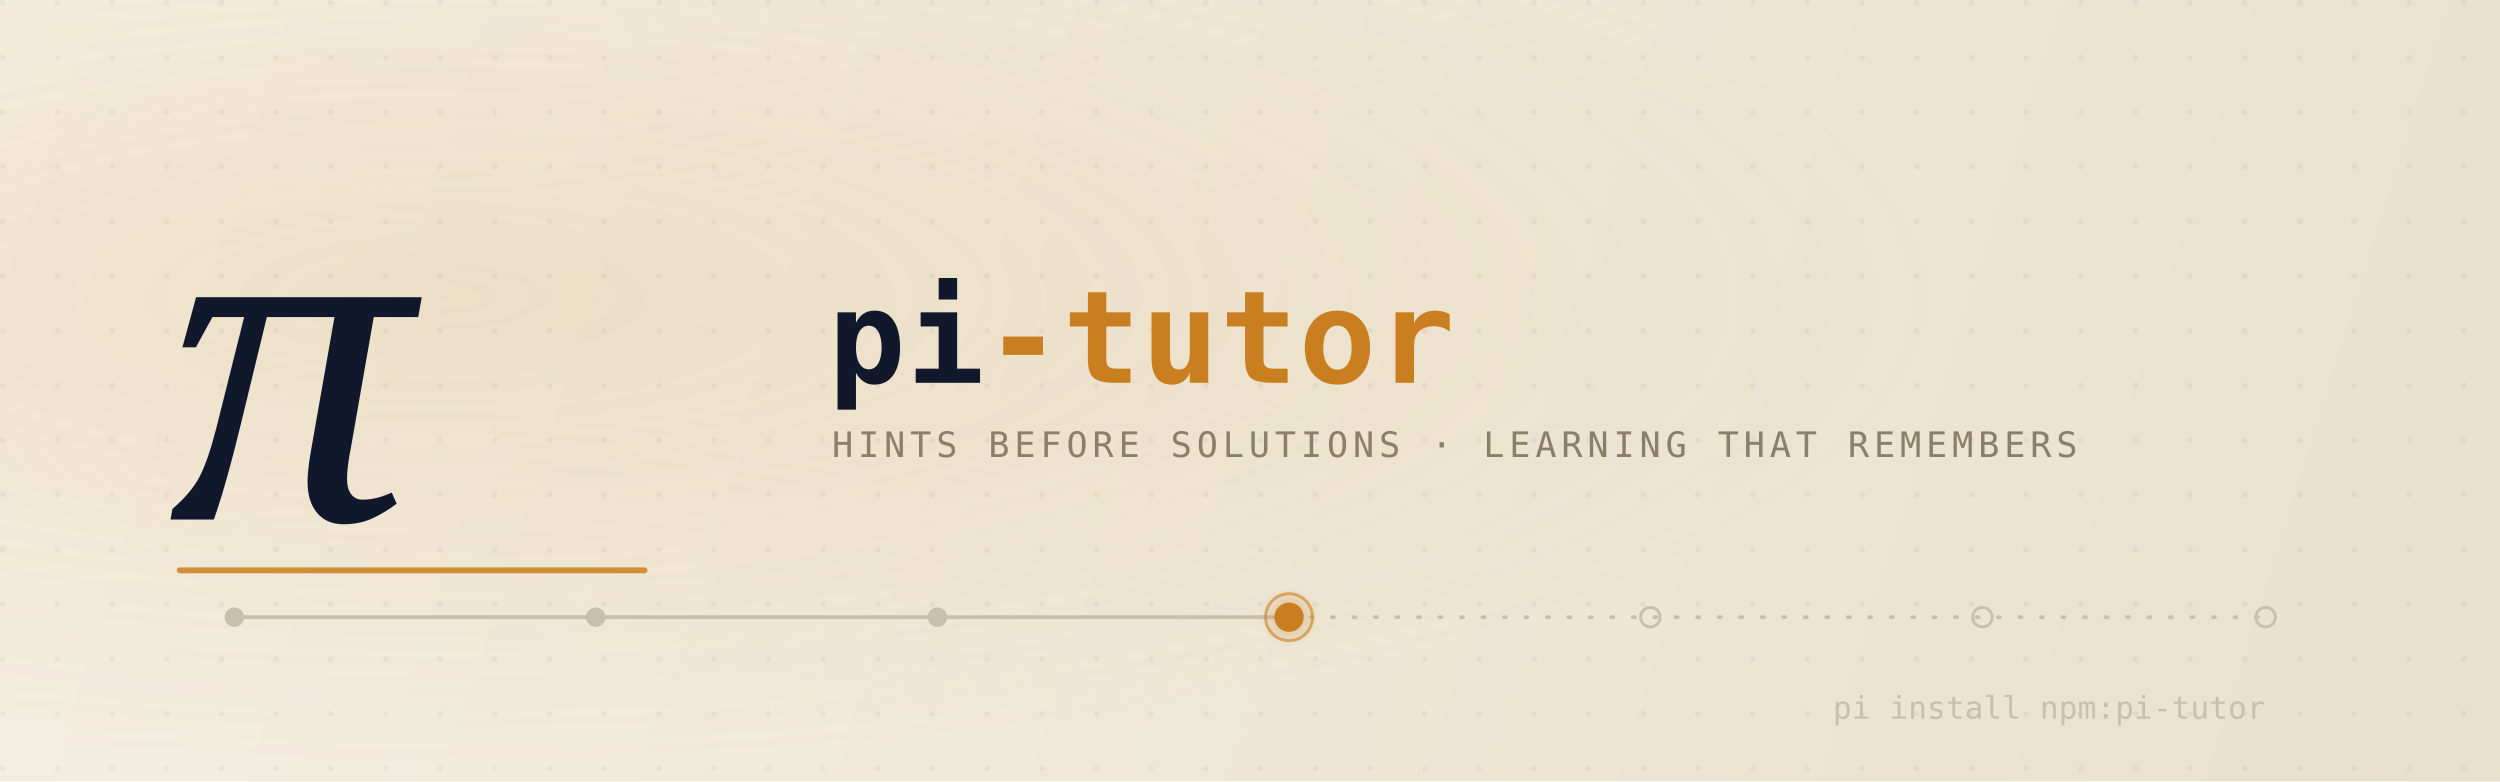
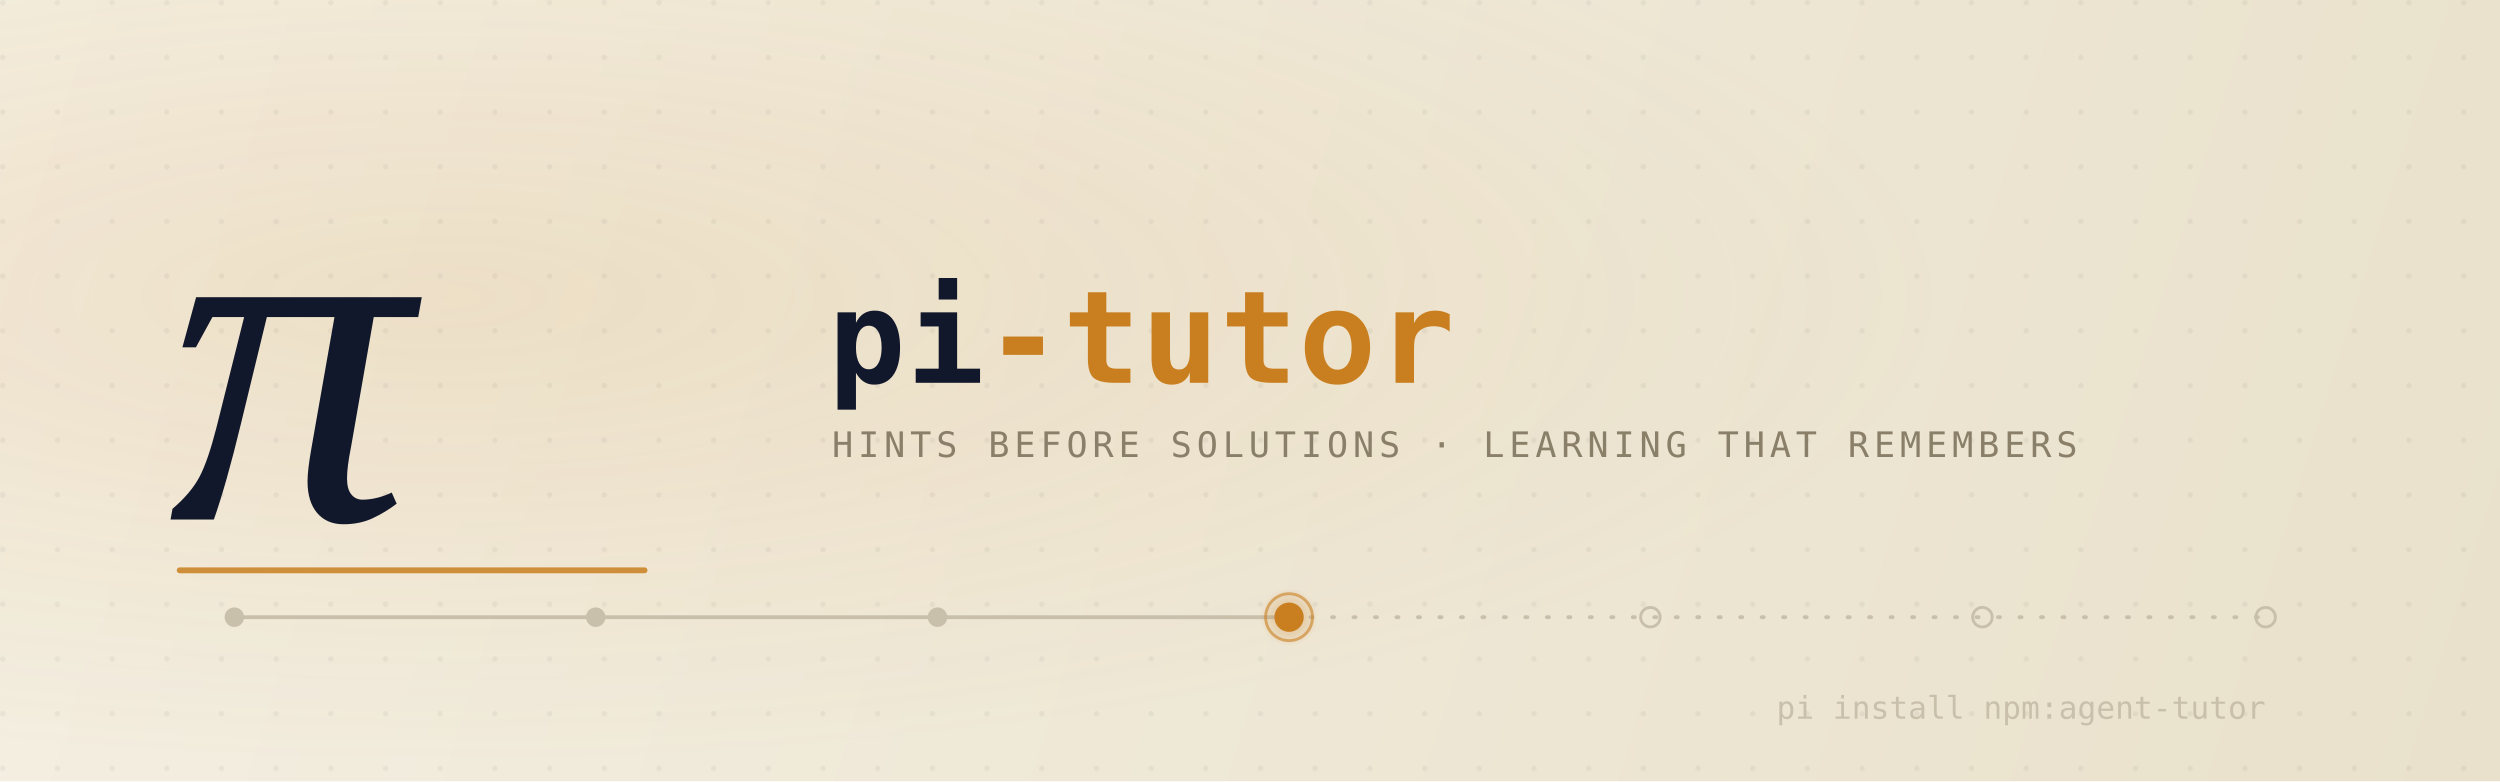
- <svg xmlns="http://www.w3.org/2000/svg" width="1280" height="400" viewBox="0 0 1280 400" role="img" aria-label="pi-tutor — hints before solutions, learning that remembers">
+ <svg xmlns="http://www.w3.org/2000/svg" width="1280" height="400" viewBox="0 0 1280 400" role="img" aria-label="agent-tutor — hints before solutions, learning that remembers">
  <defs>
    <linearGradient id="bg" x1="0" y1="0" x2="1280" y2="400" gradientUnits="userSpaceOnUse">
      <stop offset="0" stop-color="#F4EFE2" />
      <stop offset="1" stop-color="#E9E1CB" />
    </linearGradient>
    <radialGradient id="glow" cx="18%" cy="38%" r="60%">
      <stop offset="0" stop-color="#C97F1F" stop-opacity="0.12" />
      <stop offset="100%" stop-color="#C97F1F" stop-opacity="0" />
    </radialGradient>
    <pattern id="dots" width="28" height="28" patternUnits="userSpaceOnUse">
      <circle cx="1.4" cy="1.4" r="1.4" fill="#12182B" />
    </pattern>
    <radialGradient id="nodeGlow" cx="50%" cy="50%" r="50%">
      <stop offset="0" stop-color="#C97F1F" stop-opacity="0.45" />
      <stop offset="100%" stop-color="#C97F1F" stop-opacity="0" />
    </radialGradient>
  </defs>
  <rect width="1280" height="400" fill="url(#bg)" />
  <rect width="1280" height="400" fill="url(#glow)" />
  <rect width="1280" height="400" fill="url(#dots)" opacity="0.05" />
  <g>
    <line x1="120" y1="316" x2="660" y2="316" stroke="#C9C0AC" stroke-width="2" stroke-linecap="round" />
    <line x1="660" y1="316" x2="1160" y2="316" stroke="#C9C0AC" stroke-width="2" stroke-linecap="round" stroke-dasharray="1 10" />
    <circle cx="120" cy="316" r="5" fill="#C9C0AC" />
    <circle cx="305" cy="316" r="5" fill="#C9C0AC" />
    <circle cx="480" cy="316" r="5" fill="#C9C0AC" />
    <circle cx="660" cy="316" r="15" fill="url(#nodeGlow)" />
    <circle cx="660" cy="316" r="7.5" fill="#C97F1F" />
    <circle cx="660" cy="316" r="12" fill="none" stroke="#C97F1F" stroke-width="1.5" opacity="0.6" />
    <circle cx="845" cy="316" r="5" fill="none" stroke="#C9C0AC" stroke-width="1.5" />
    <circle cx="1015" cy="316" r="5" fill="none" stroke="#C9C0AC" stroke-width="1.5" />
    <circle cx="1160" cy="316" r="5" fill="none" stroke="#C9C0AC" stroke-width="1.5" />
  </g>
  <text x="86" y="266" font-family="Georgia, 'Times New Roman', serif" font-style="italic" font-size="248" fill="#12182B">π</text>
  <line x1="92" y1="292" x2="330" y2="292" stroke="#C97F1F" stroke-width="3" stroke-linecap="round" opacity="0.85" />
  <text x="424" y="196" font-family="'SF Mono','Menlo','Consolas',monospace" font-size="66" font-weight="600" fill="#12182B" letter-spacing="0.5">pi<tspan fill="#C97F1F">-tutor</tspan>
  </text>
  <text x="426" y="234" font-family="'SF Mono','Menlo','Consolas',monospace" font-size="18" letter-spacing="2.5" fill="#8A7F68">HINTS BEFORE SOLUTIONS · LEARNING THAT REMEMBERS</text>
-   <text x="1160" y="368" text-anchor="end" font-family="'SF Mono','Menlo','Consolas',monospace" font-size="16" fill="#C9C0AC">pi install npm:pi-tutor</text>
+   <text x="1160" y="368" text-anchor="end" font-family="'SF Mono','Menlo','Consolas',monospace" font-size="16" fill="#C9C0AC">pi install npm:agent-tutor</text>
</svg>
